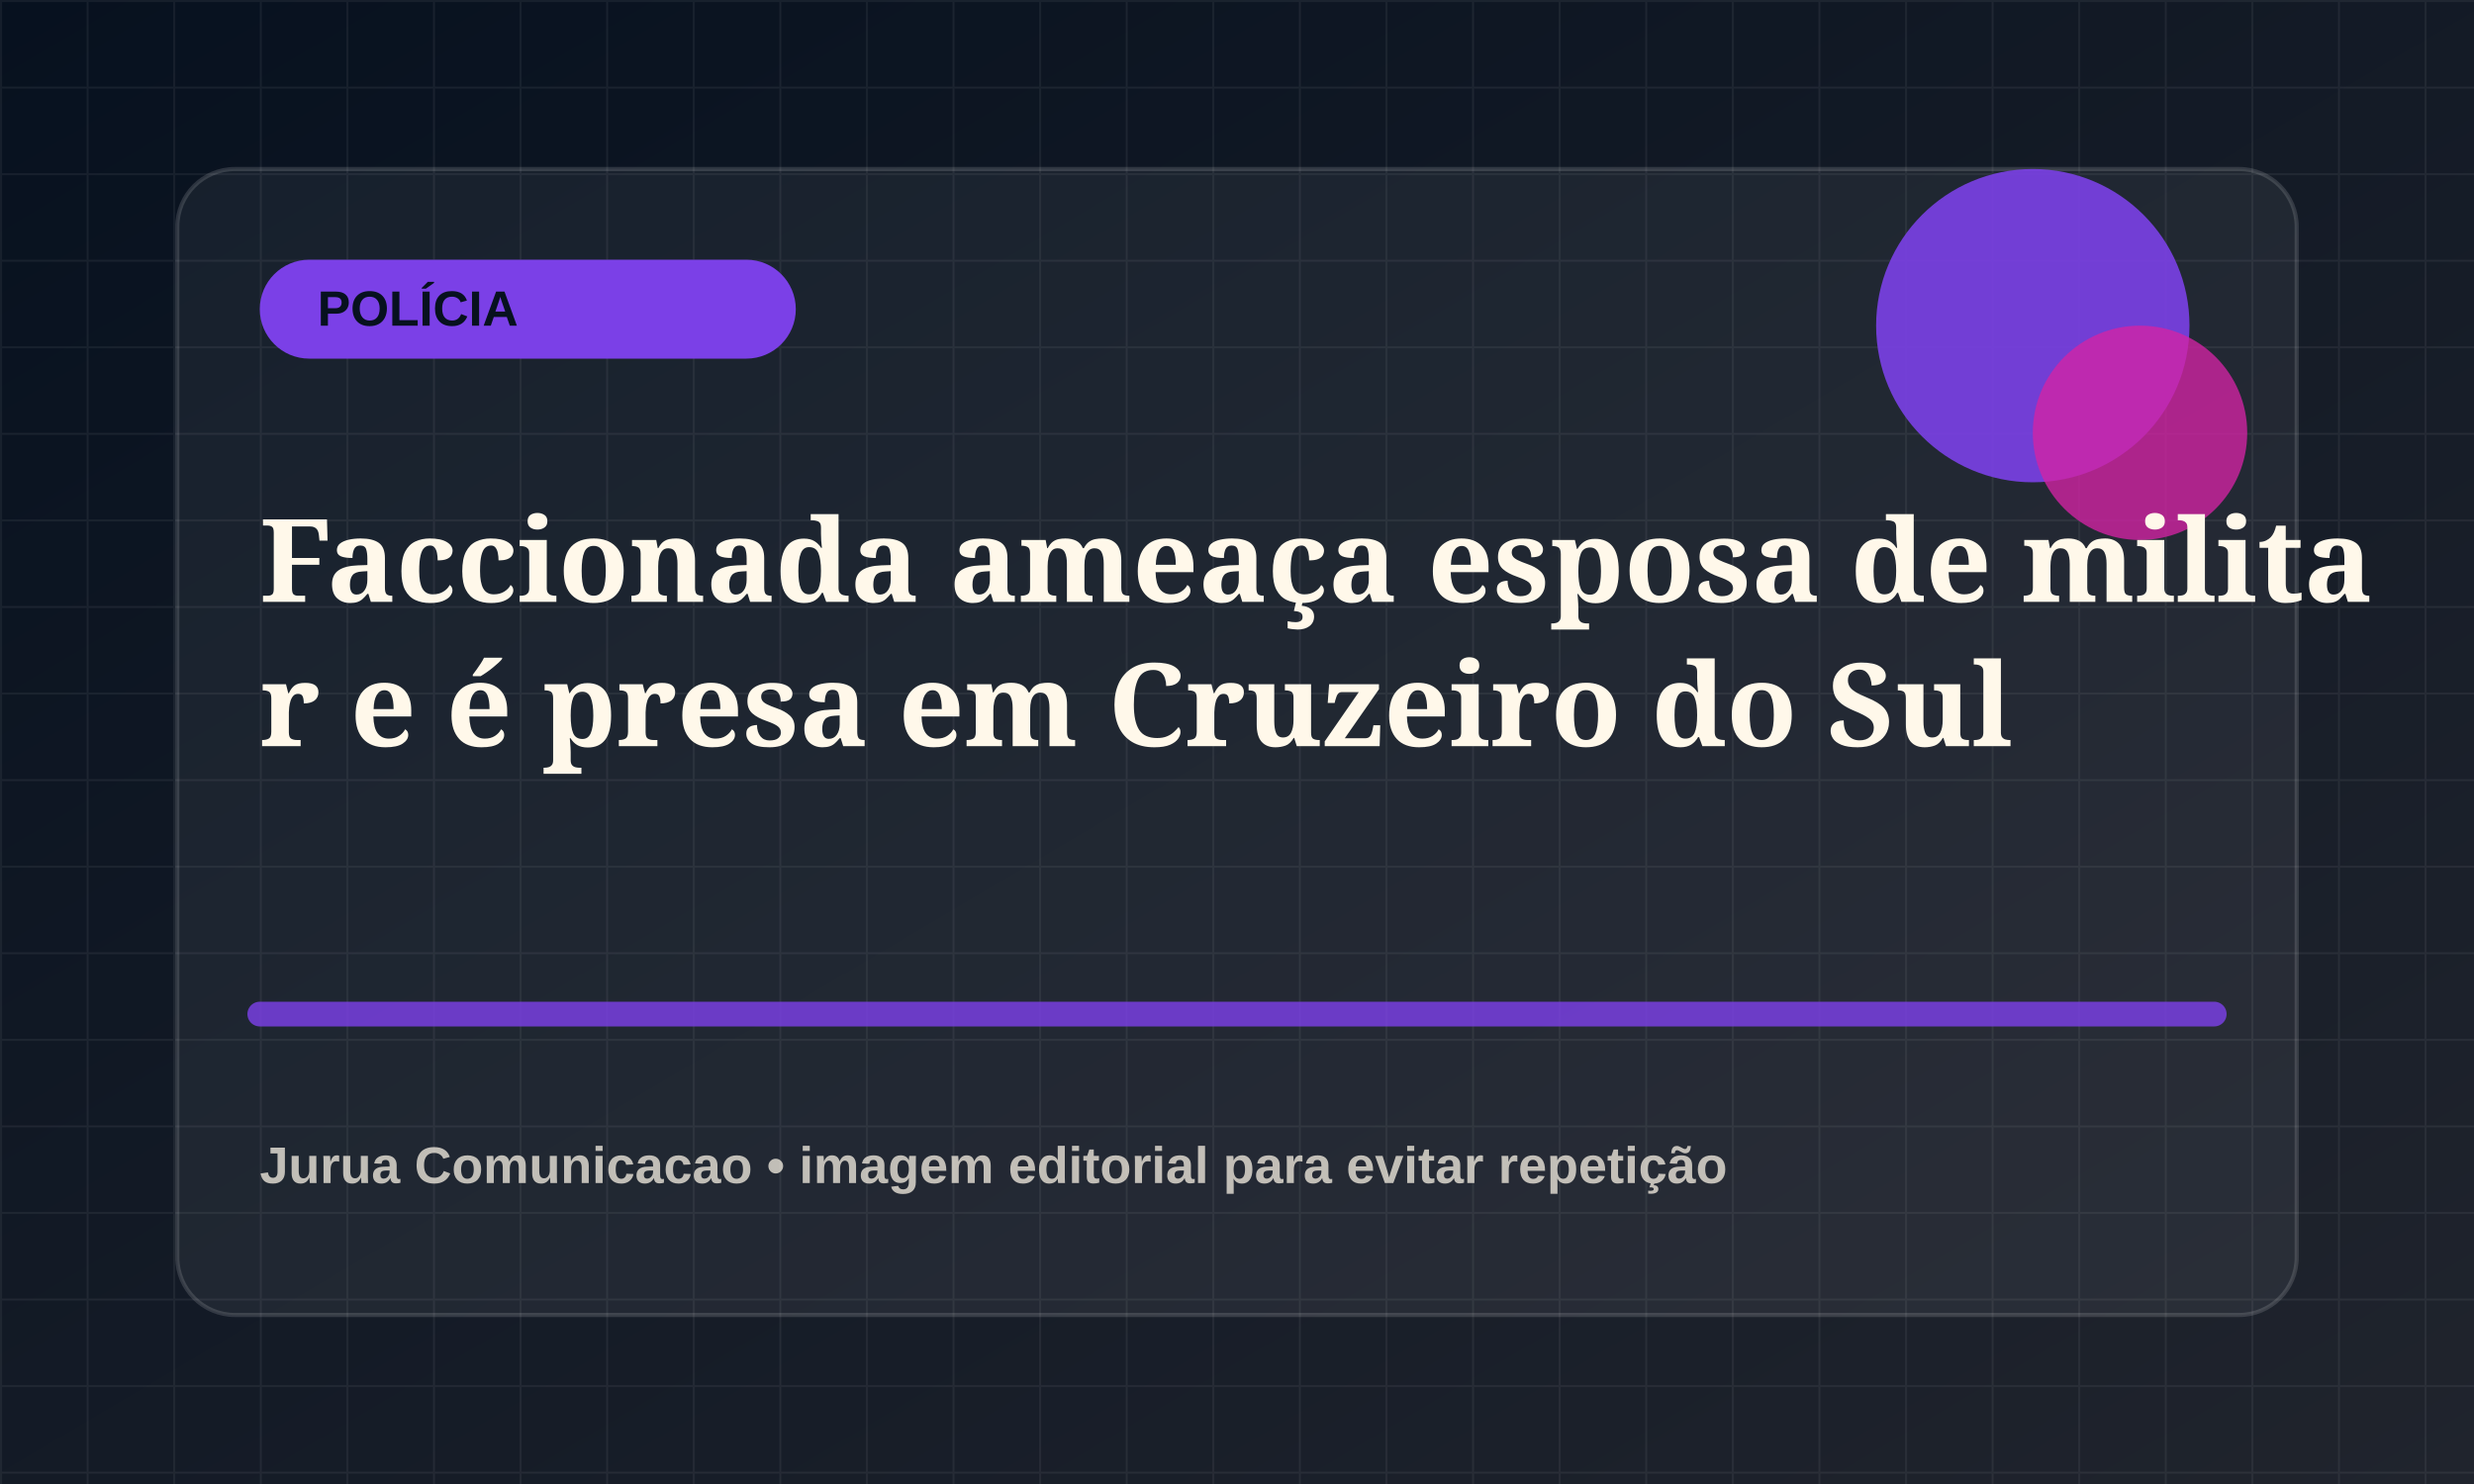
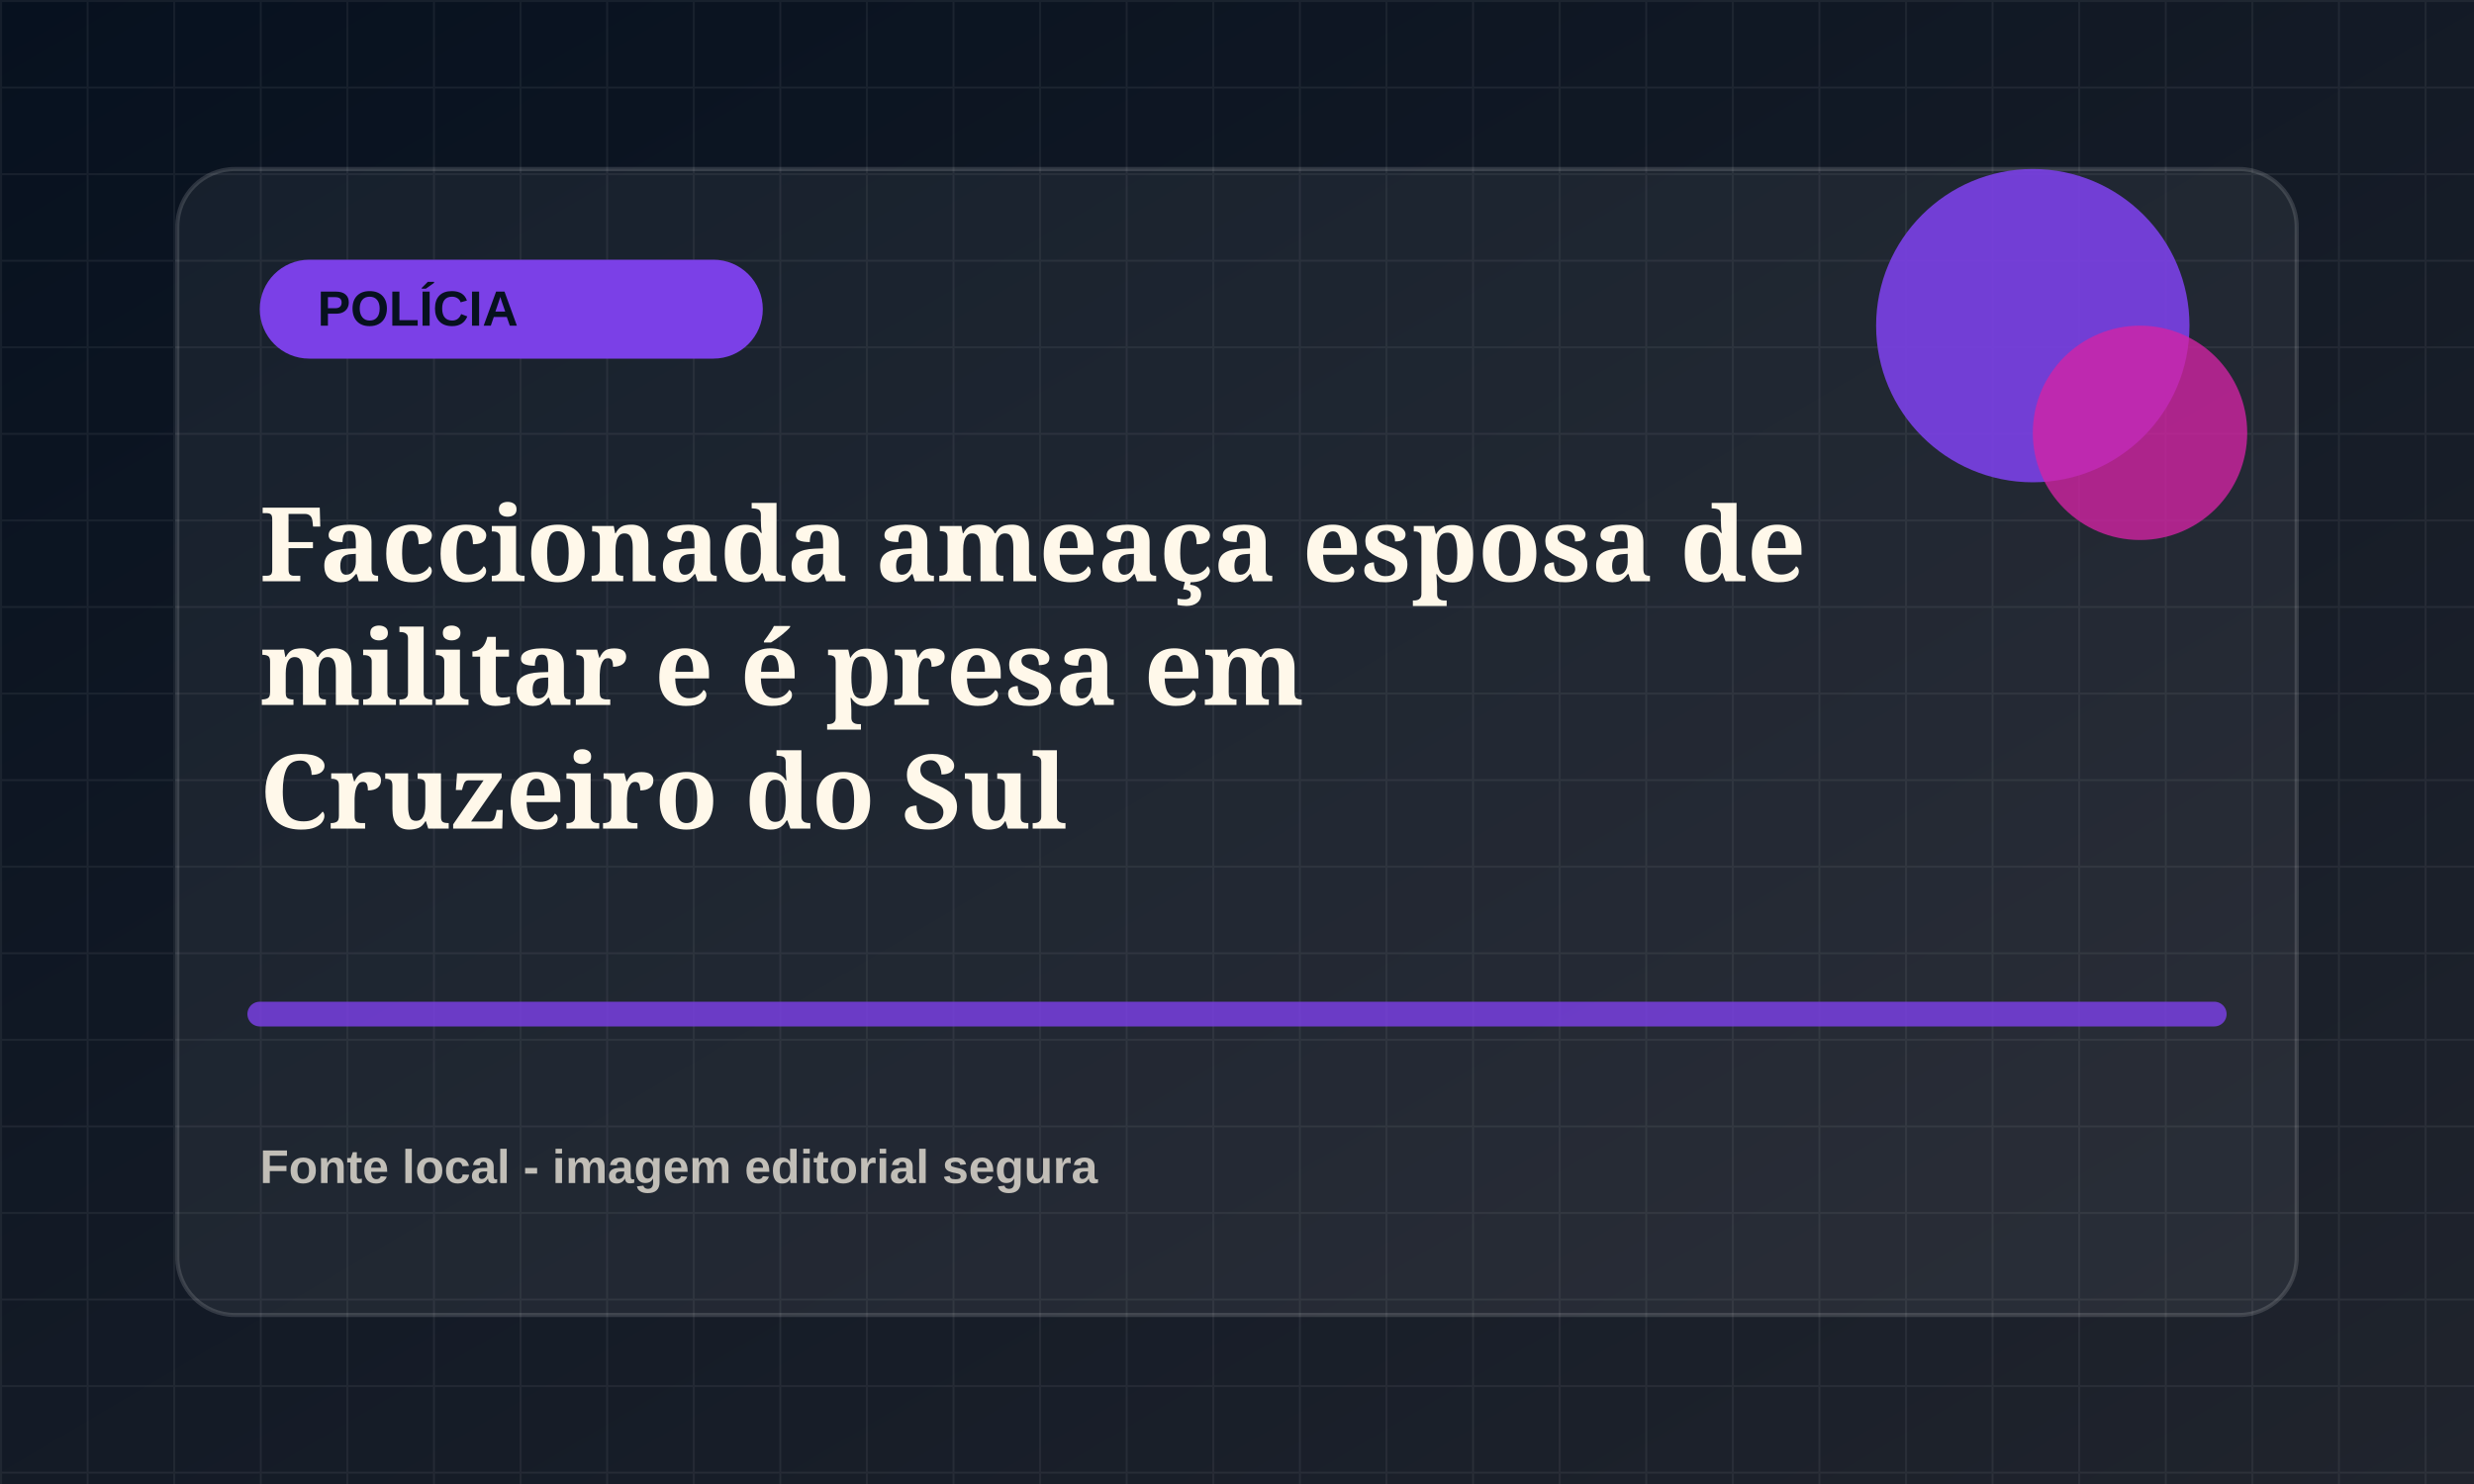
<svg xmlns="http://www.w3.org/2000/svg" viewBox="0 0 1200 720">
  <defs>
    <linearGradient id="bg" x1="0" x2="1" y1="0" y2="1">
      <stop offset="0" stop-color="#07111f" />
      <stop offset="1" stop-color="#20242d" />
    </linearGradient>
    <pattern id="grid" width="42" height="42" patternUnits="userSpaceOnUse">
      <path d="M42 0H0v42" fill="none" stroke="rgba(255,255,255,.055)" stroke-width="2" />
    </pattern>
  </defs>
  <rect width="1200" height="720" fill="url(#bg)" />
  <rect width="1200" height="720" fill="url(#grid)" />
  <rect x="86" y="82" width="1028" height="556" rx="28" fill="rgba(255,255,255,.055)" stroke="rgba(255,255,255,.14)" stroke-width="2" />
-   <rect x="126" y="126" width="260" height="48" rx="24" fill="hsl(261 78% 58%)" />
+   <rect x="126" y="126" width="244" height="48" rx="24" fill="hsl(261 78% 58%)" />
  <text x="154" y="158" fill="#07111f" font-family="Arial, sans-serif" font-size="24" font-weight="800">POLÍCIA</text>
  <circle cx="986" cy="158" r="76" fill="hsl(261 78% 58%)" opacity=".9" />
  <circle cx="1038" cy="210" r="52" fill="hsl(316 72% 48%)" opacity=".78" />
  <path d="M126 492h948" stroke="hsl(261 78% 58%)" stroke-width="12" stroke-linecap="round" opacity=".82" />
-   <text x="126" y="292" fill="#fff8ea" font-family="Georgia, serif" font-size="56" font-weight="700">
-     <tspan x="126" dy="0">Faccionada ameaça esposa de milita</tspan>
-     <tspan x="126" dy="70">r e é presa em Cruzeiro do Sul</tspan>
-     <tspan x="126" dy="70" />
+   <text x="126" y="282" fill="#fff8ea" font-family="Georgia, serif" font-size="50" font-weight="700">
+     <tspan x="126" dy="0">Faccionada ameaça esposa de</tspan>
+     <tspan x="126" dy="60">militar e é presa em</tspan>
+     <tspan x="126" dy="60">Cruzeiro do Sul</tspan>
  </text>
-   <text x="126" y="574" fill="rgba(255,248,234,.72)" font-family="Arial, sans-serif" font-size="25" font-weight="700">Jurua Comunicacao • imagem editorial para evitar repetição</text>
+   <text x="126" y="574" fill="rgba(255,248,234,.72)" font-family="Arial, sans-serif" font-size="23" font-weight="700">Fonte local - imagem editorial segura</text>
</svg>
